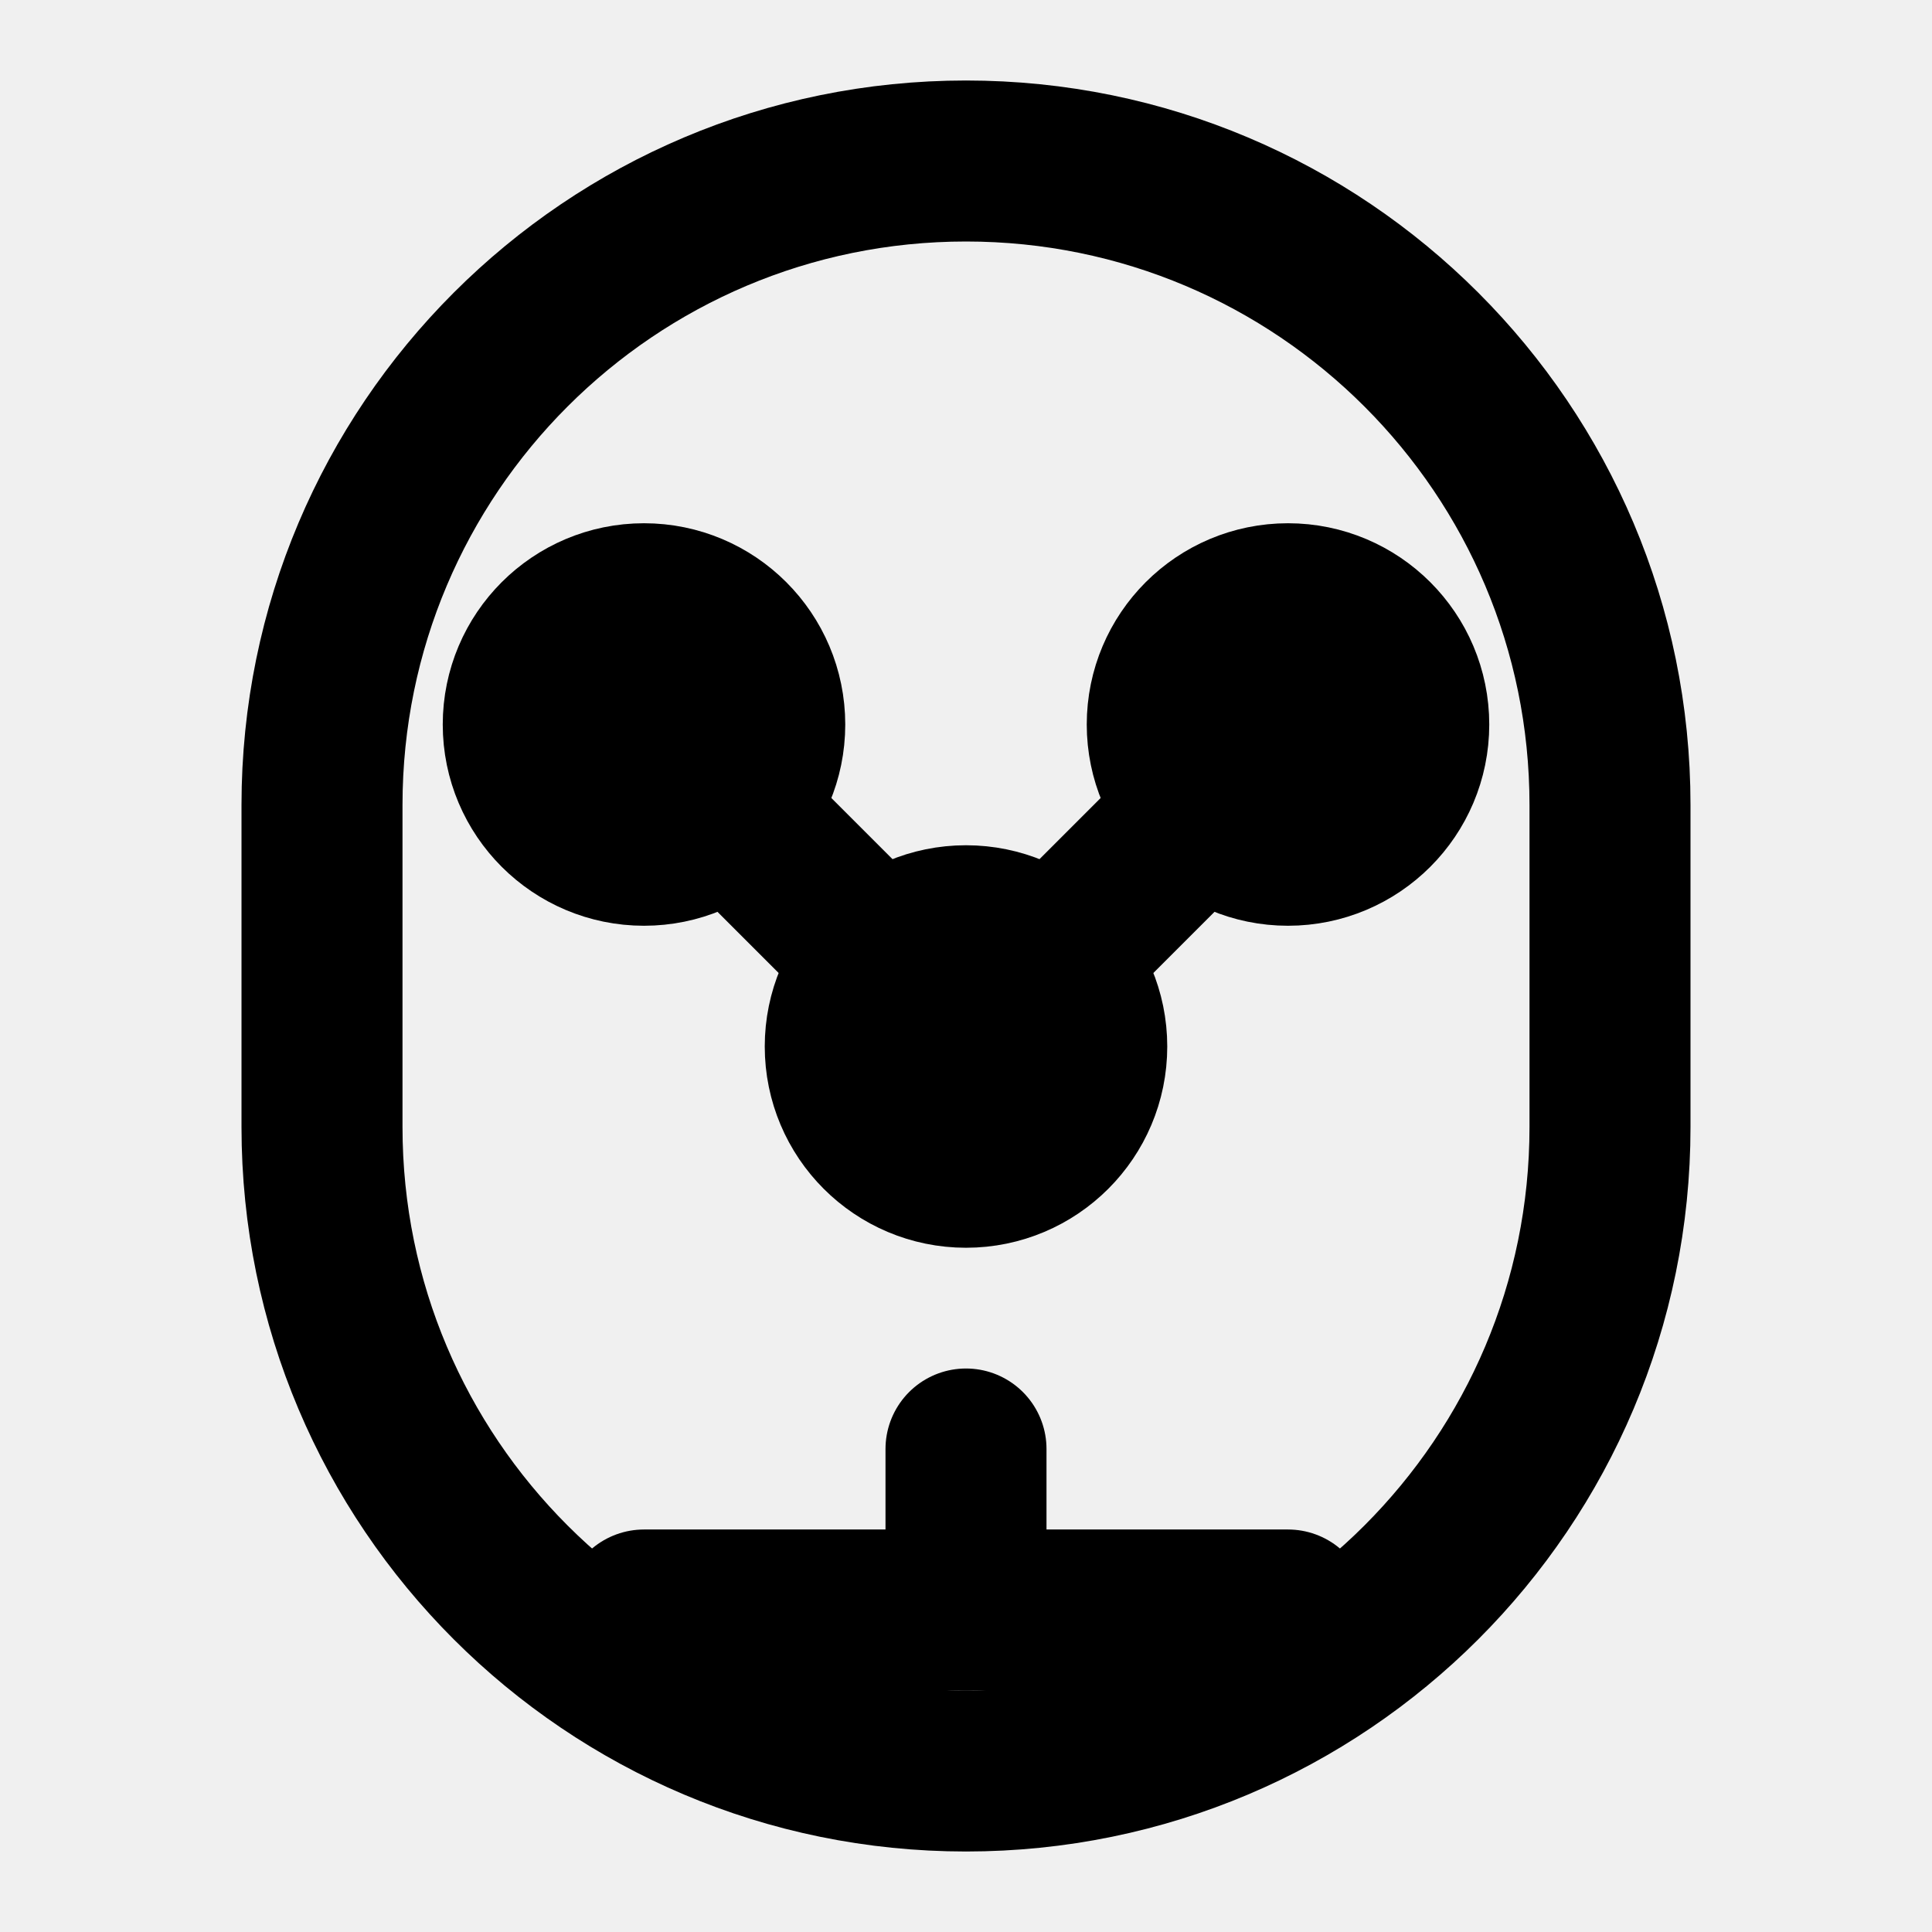
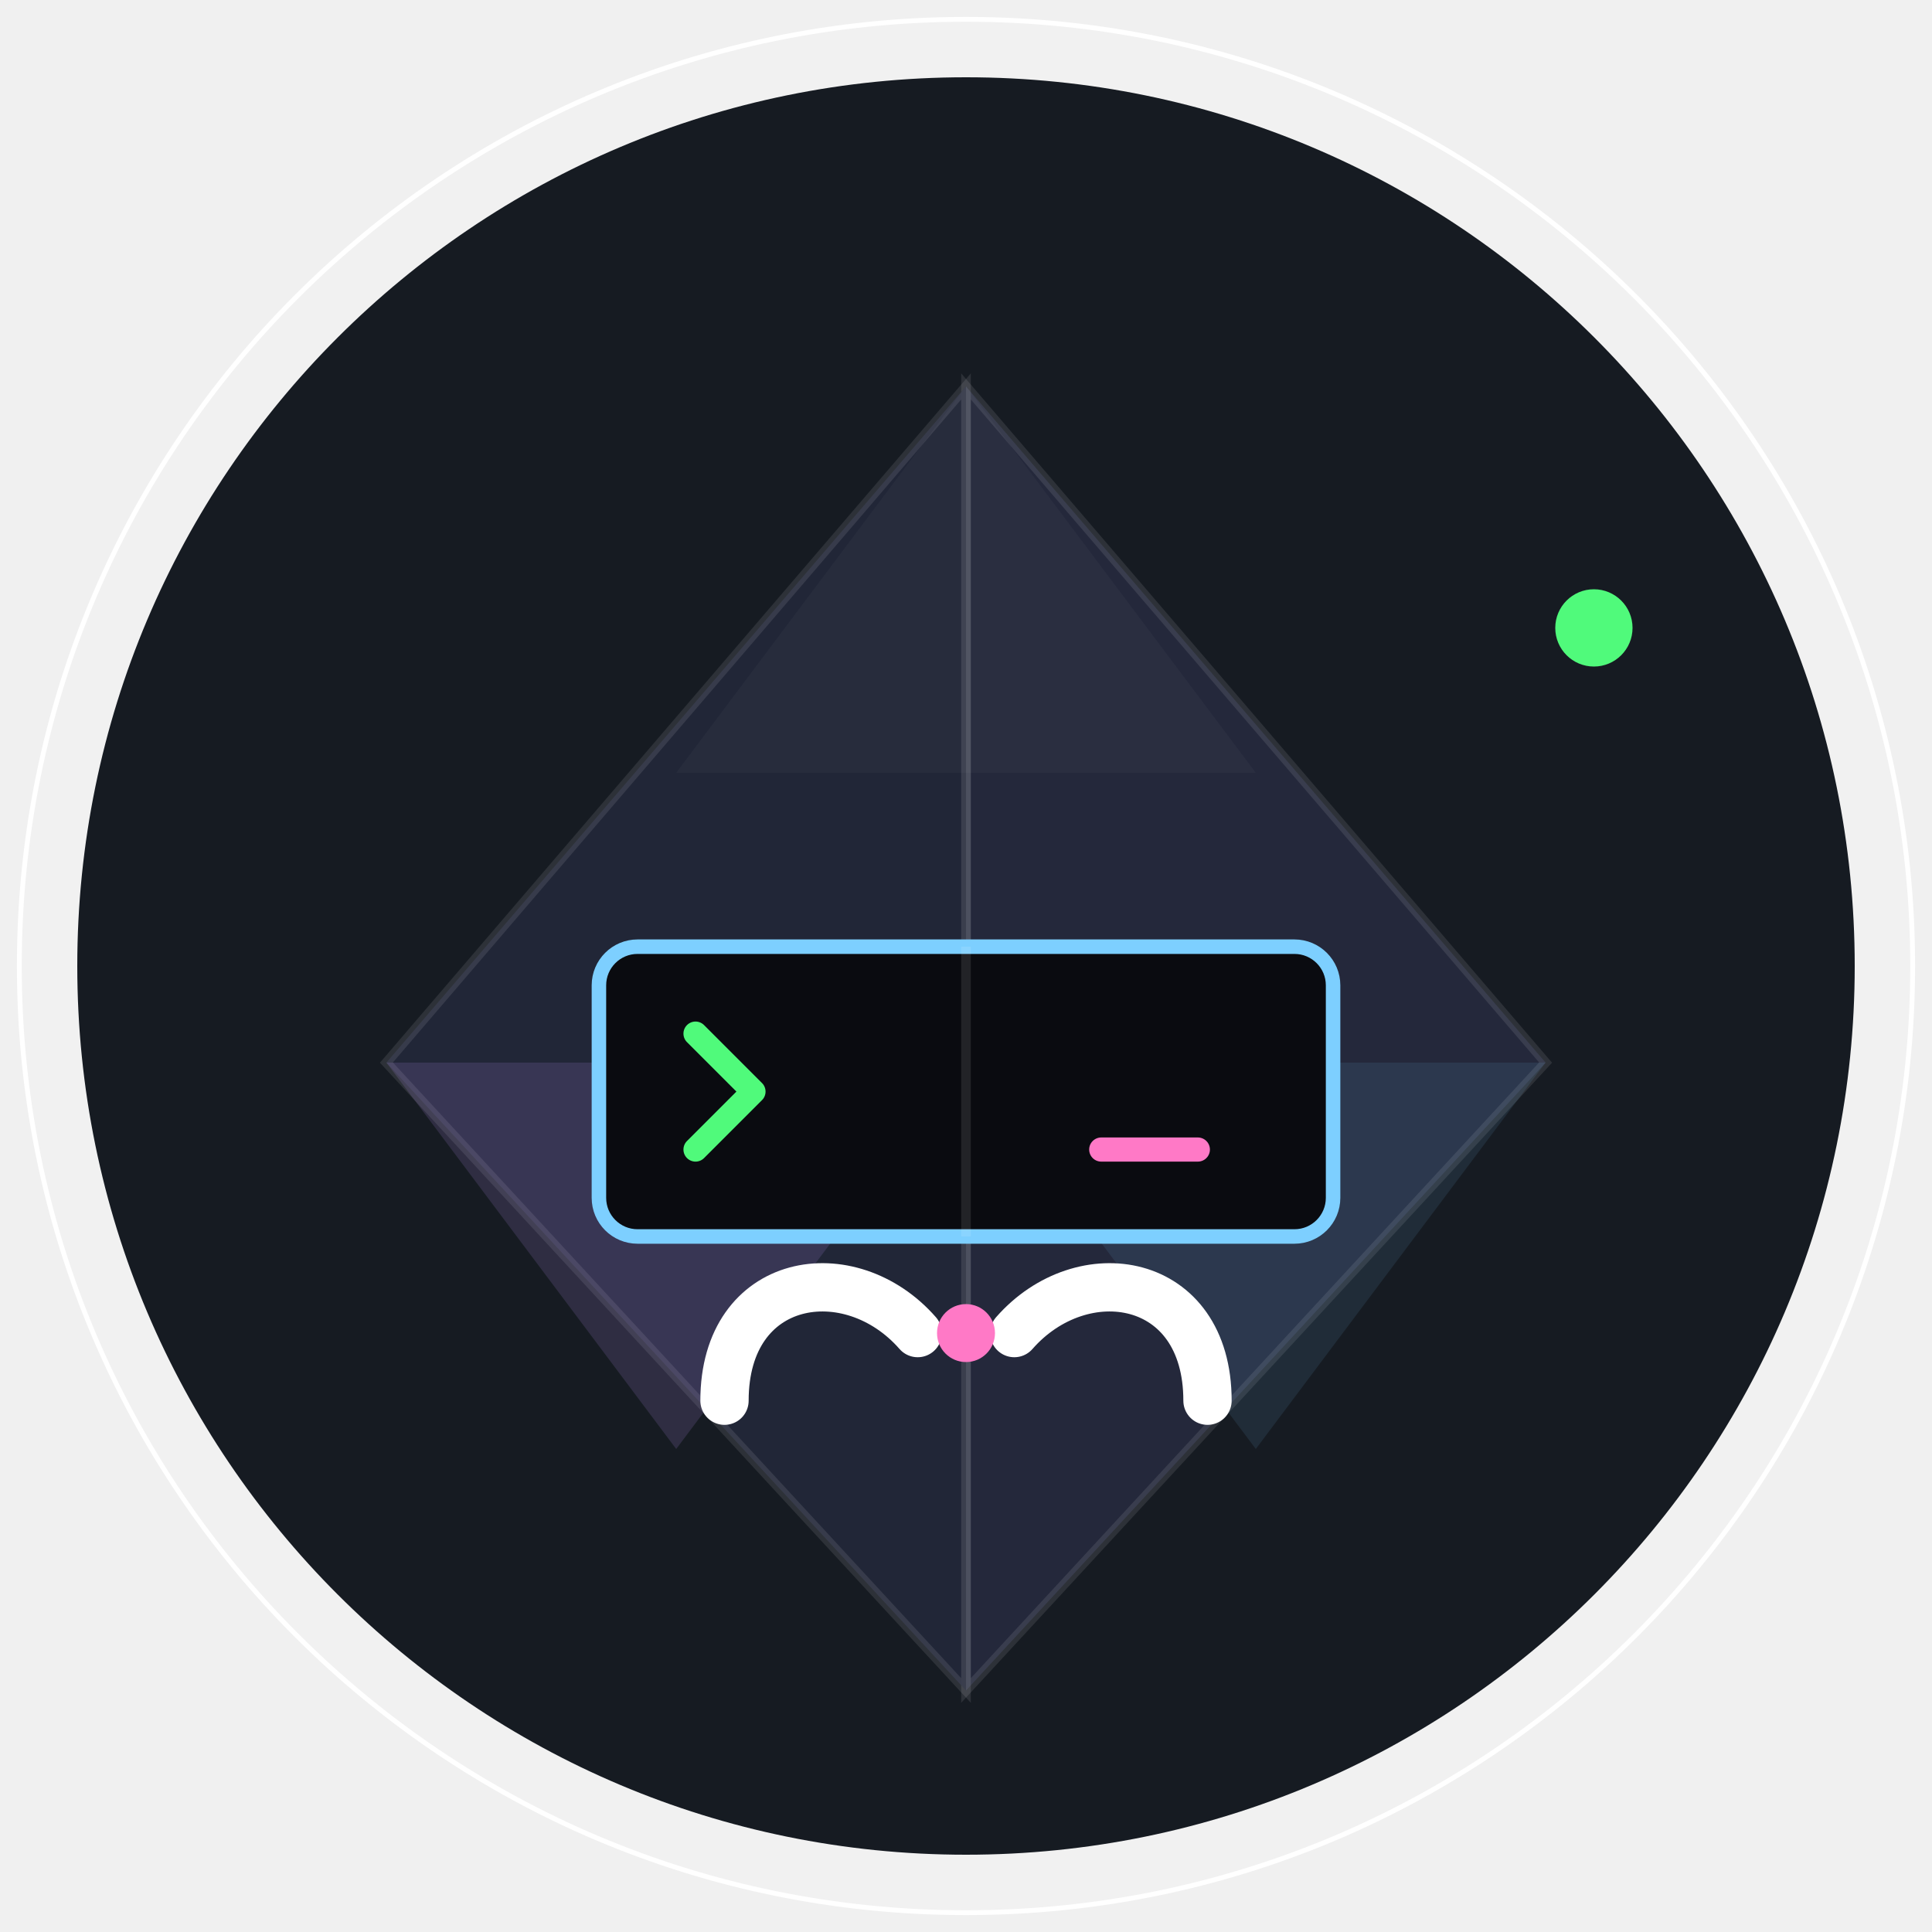
- <svg xmlns="http://www.w3.org/2000/svg" viewBox="0 0 24 24" fill="none" stroke="currentColor" stroke-width="2" stroke-linecap="round" stroke-linejoin="round">
-   <path d="M12 2a8 8 0 0 0-8 8v4a8 8 0 0 0 16 0v-4a8 8 0 0 0-8-8z" fill="none" />
-   <circle cx="8" cy="9" r="1.5" fill="currentColor" />
-   <circle cx="16" cy="9" r="1.5" fill="currentColor" />
-   <circle cx="12" cy="13" r="1.5" fill="currentColor" />
-   <line x1="8" y1="9" x2="12" y2="13" />
-   <line x1="16" y1="9" x2="12" y2="13" />
-   <path d="M12 18v2" />
-   <path d="M8 20h8" />
+ <svg xmlns="http://www.w3.org/2000/svg" width="200" height="200" viewBox="0 0 200 200" fill="none">
+   <circle cx="100" cy="100" r="98" fill="#ffffff" fill-opacity="0.05" stroke="#ffffff" stroke-width="0.5" />
+   <circle cx="100" cy="100" r="92" fill="#161b22" />
+   <g opacity="1">
+     <path d="M100 40 L160 110 L100 175 Z" fill="#24283b" stroke="#ffffff" stroke-opacity="0.1" />
+     <path d="M100 40 L40 110 L100 175 Z" fill="#24283b" fill-opacity="0.85" stroke="#ffffff" stroke-opacity="0.1" />
+     <path d="M40 110 L100 110 L70 150 Z" fill="#bd93f9" fill-opacity="0.15" />
+     <path d="M160 110 L100 110 L130 150 Z" fill="#7dcfff" fill-opacity="0.1" />
+     <path d="M100 40 L70 80 L130 80 Z" fill="#ffffff" fill-opacity="0.03" />
+   </g>
+   <g>
+     <rect x="62" y="98" width="76" height="30" rx="4" fill="#0a0b10" stroke="#7dcfff" stroke-width="1.5" />
+     <line x1="100" y1="98" x2="100" y2="128" stroke="#ffffff" stroke-opacity="0.1" />
+     <g stroke-width="2.5" stroke-linecap="round" stroke-linejoin="round">
+       <path d="M72 107L78 113L72 119" stroke="#50fa7b" />
+       <line x1="114" y1="119" x2="124" y2="119" stroke="#ff79c6" />
+     </g>
+     <g stroke="#ffffff" stroke-width="5" stroke-linecap="round" fill="none">
+       <path d="M75 145C75 132 88 130 95 138" />
+       <path d="M125 145C125 132 112 130 105 138" />
+     </g>
+     <circle cx="100" cy="138" r="3" fill="#ff79c6" />
+   </g>
+   <circle cx="165" cy="65" r="4" fill="#50fa7b" />
</svg>
